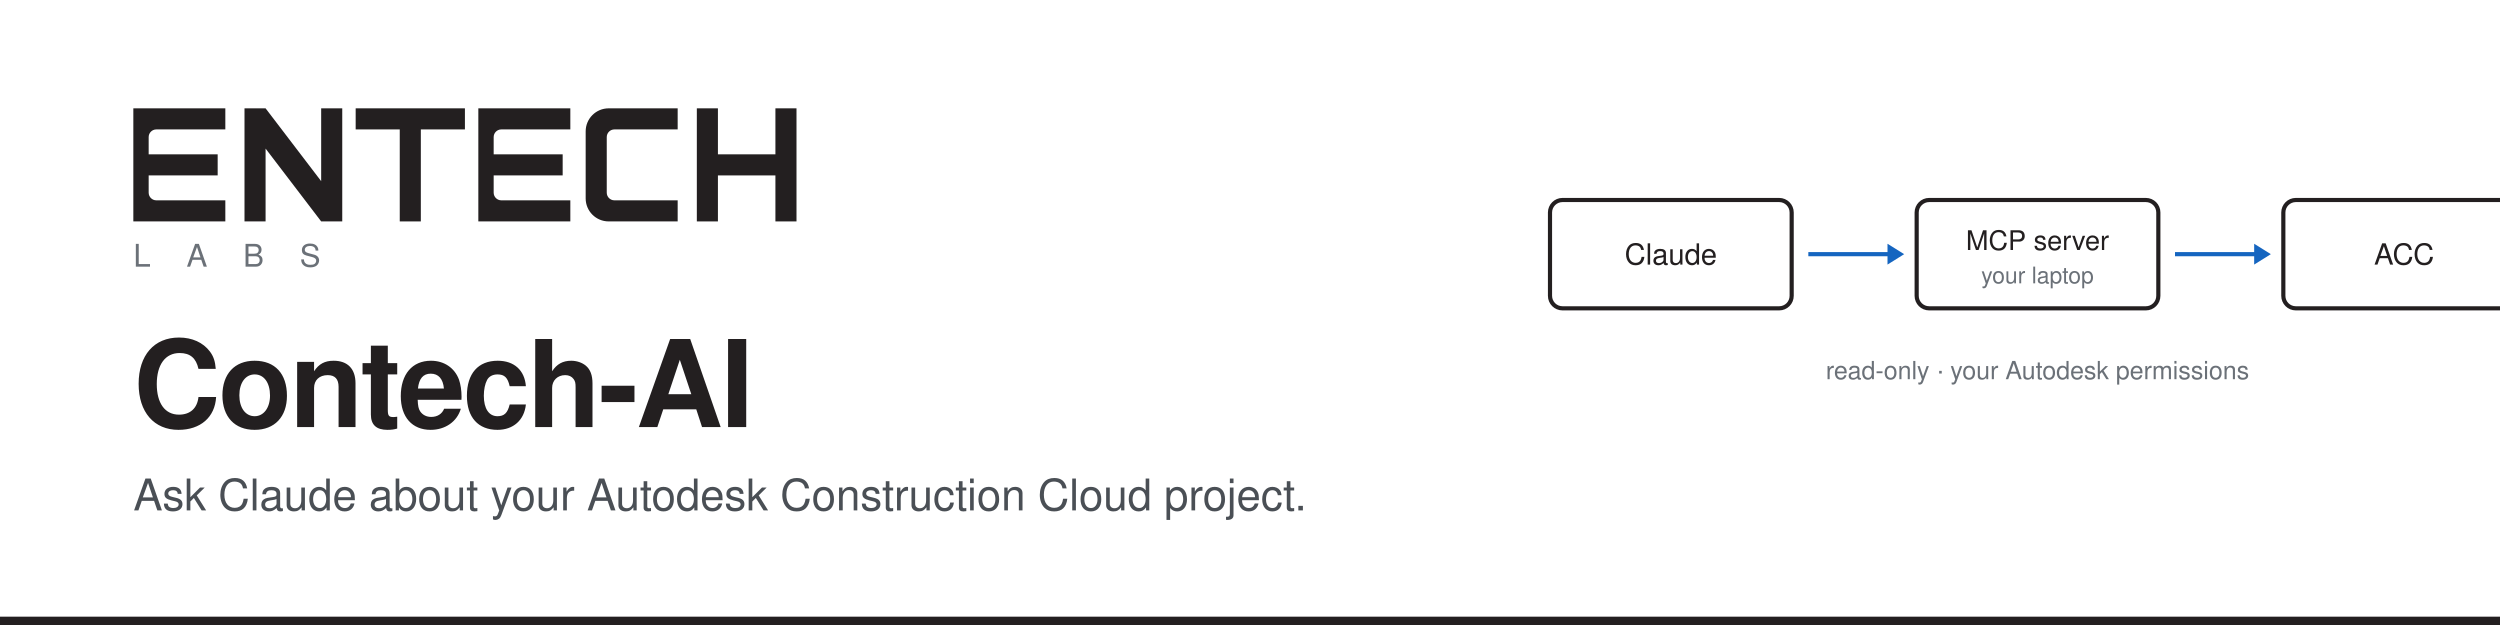
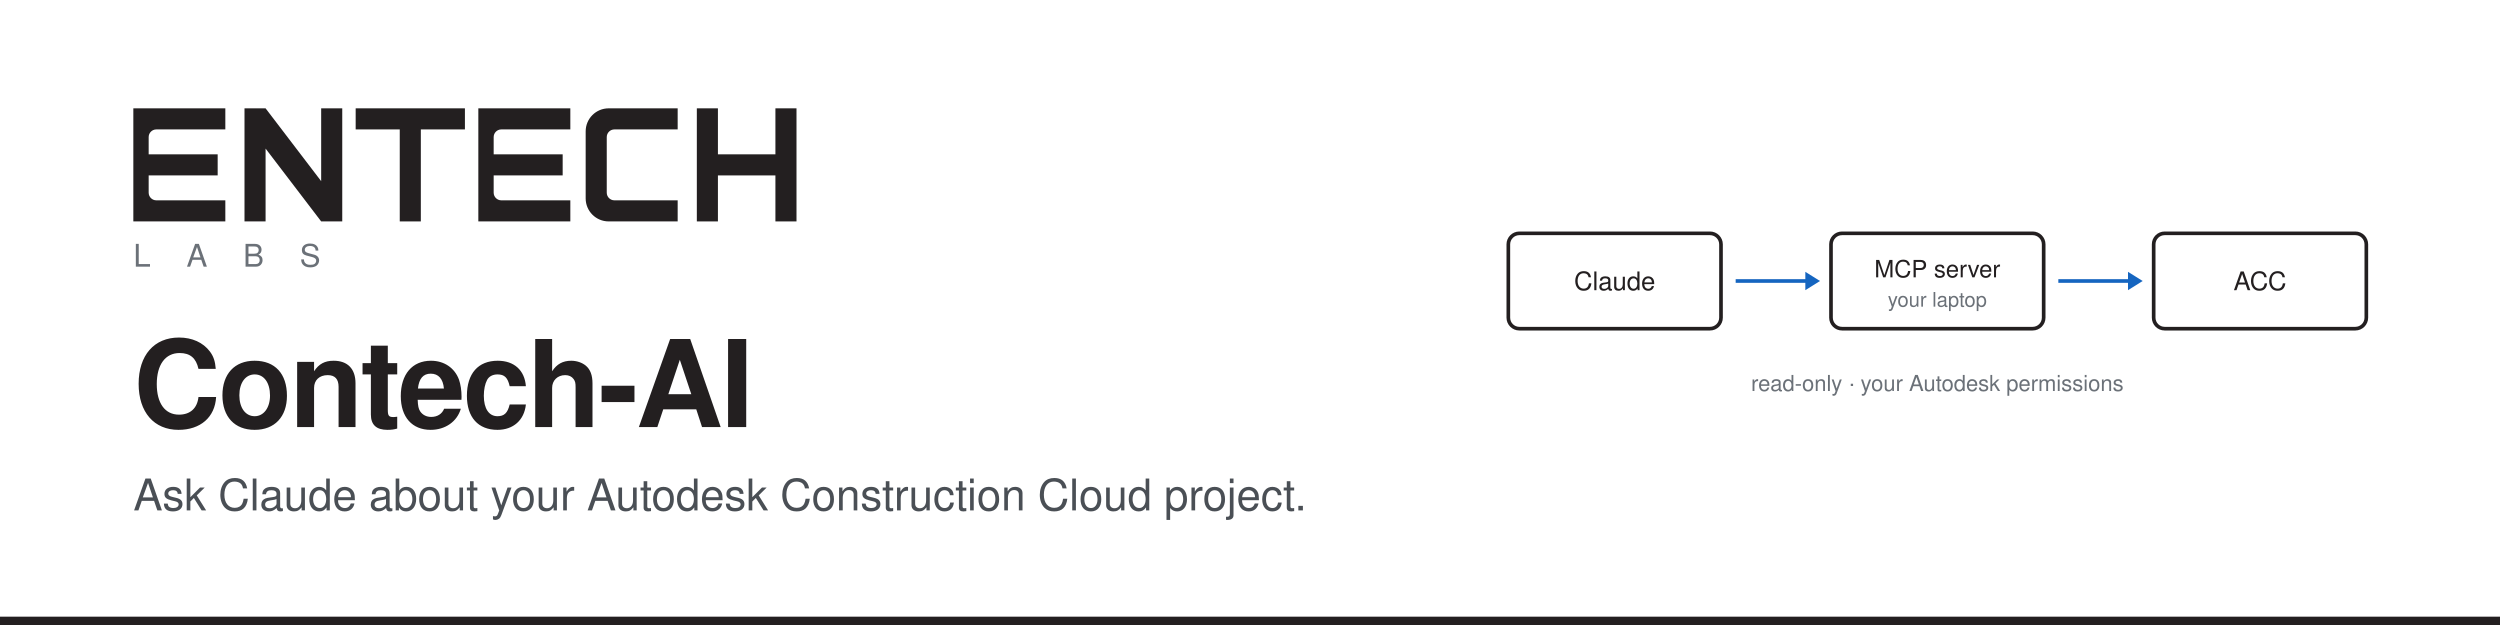
<svg xmlns="http://www.w3.org/2000/svg" viewBox="0 0 1200 300" width="1200" height="300" role="img" aria-label="Contech-AI — Autodesk Connector for Claude, by EnTech Labs">
  <rect width="1200" height="300" fill="#ffffff" />
  <rect y="296" width="1200" height="4" fill="#231f20" />
  <g fill="#231f20" transform="translate(64,52) scale(0.46)">
    <path d="M0 0 h96 v22 H24 a8 8 0 0 0 -8 8 v18 h72 v22 H16 v18 a8 8 0 0 0 8 8 h72 v22 H0 Z" />
    <path d="M116 0 h22 l58 76 V0 h22 v118 h-22 l-58 -76 v76 h-22 Z" />
    <path d="M232 0 h114 v22 h-46 v96 h-22 V22 h-46 Z" />
    <path d="M360 0 h96 v22 h-72 a8 8 0 0 0 -8 8 v18 h72 v22 h-72 v18 a8 8 0 0 0 8 8 h72 v22 h-96 Z" />
    <path d="M568 0 h-72 a24 24 0 0 0 -24 24 v70 a24 24 0 0 0 24 24 h72 v-22 h-66 a8 8 0 0 1 -8 -8 V30 a8 8 0 0 1 8 -8 h66 Z" />
    <path d="M588 0 h22 v48 h60 V0 h22 v118 h-22 V70 h-60 v48 h-22 Z" />
  </g>
  <text x="64" y="128" font-family="Helvetica Neue, Helvetica, Arial, sans-serif" font-size="15" letter-spacing="6.5" fill="#6b7178">L A B S</text>
  <text x="64" y="205" font-family="Helvetica Neue, Helvetica, Arial, sans-serif" font-size="58" font-weight="700" fill="#231f20" letter-spacing="-1.2">Contech-AI</text>
  <text x="64" y="245" font-family="Helvetica Neue, Helvetica, Arial, sans-serif" font-size="21" fill="#4a4f55">Ask Claude about your Autodesk Construction Cloud project.</text>
-   <g transform="translate(744,96)" font-family="Helvetica Neue, Helvetica, Arial, sans-serif">
+   <g transform="translate(724,112) scale(0.88)" font-family="Helvetica Neue, Helvetica, Arial, sans-serif">
    <rect x="0" y="0" width="116" height="52" rx="6" fill="#ffffff" stroke="#231f20" stroke-width="2" />
    <text x="58" y="31" font-size="14" fill="#231f20" text-anchor="middle">Claude</text>
    <path d="M124 26 h44" stroke="#1565c0" stroke-width="2" fill="none" />
    <path d="M162 21 l8 5 l-8 5 z" fill="#1565c0" />
    <rect x="176" y="0" width="116" height="52" rx="6" fill="#ffffff" stroke="#231f20" stroke-width="2" />
    <text x="234" y="24" font-size="13" fill="#231f20" text-anchor="middle">MCP server</text>
    <text x="234" y="40" font-size="11" fill="#6b7178" text-anchor="middle">your laptop</text>
    <path d="M300 26 h44" stroke="#1565c0" stroke-width="2" fill="none" />
    <path d="M338 21 l8 5 l-8 5 z" fill="#1565c0" />
    <rect x="352" y="0" width="116" height="52" rx="6" fill="#ffffff" stroke="#231f20" stroke-width="2" />
    <text x="410" y="31" font-size="14" fill="#231f20" text-anchor="middle">ACC</text>
    <text x="234" y="86" font-size="12" fill="#6b7178" text-anchor="middle">read-only · your Autodesk permissions</text>
  </g>
</svg>
